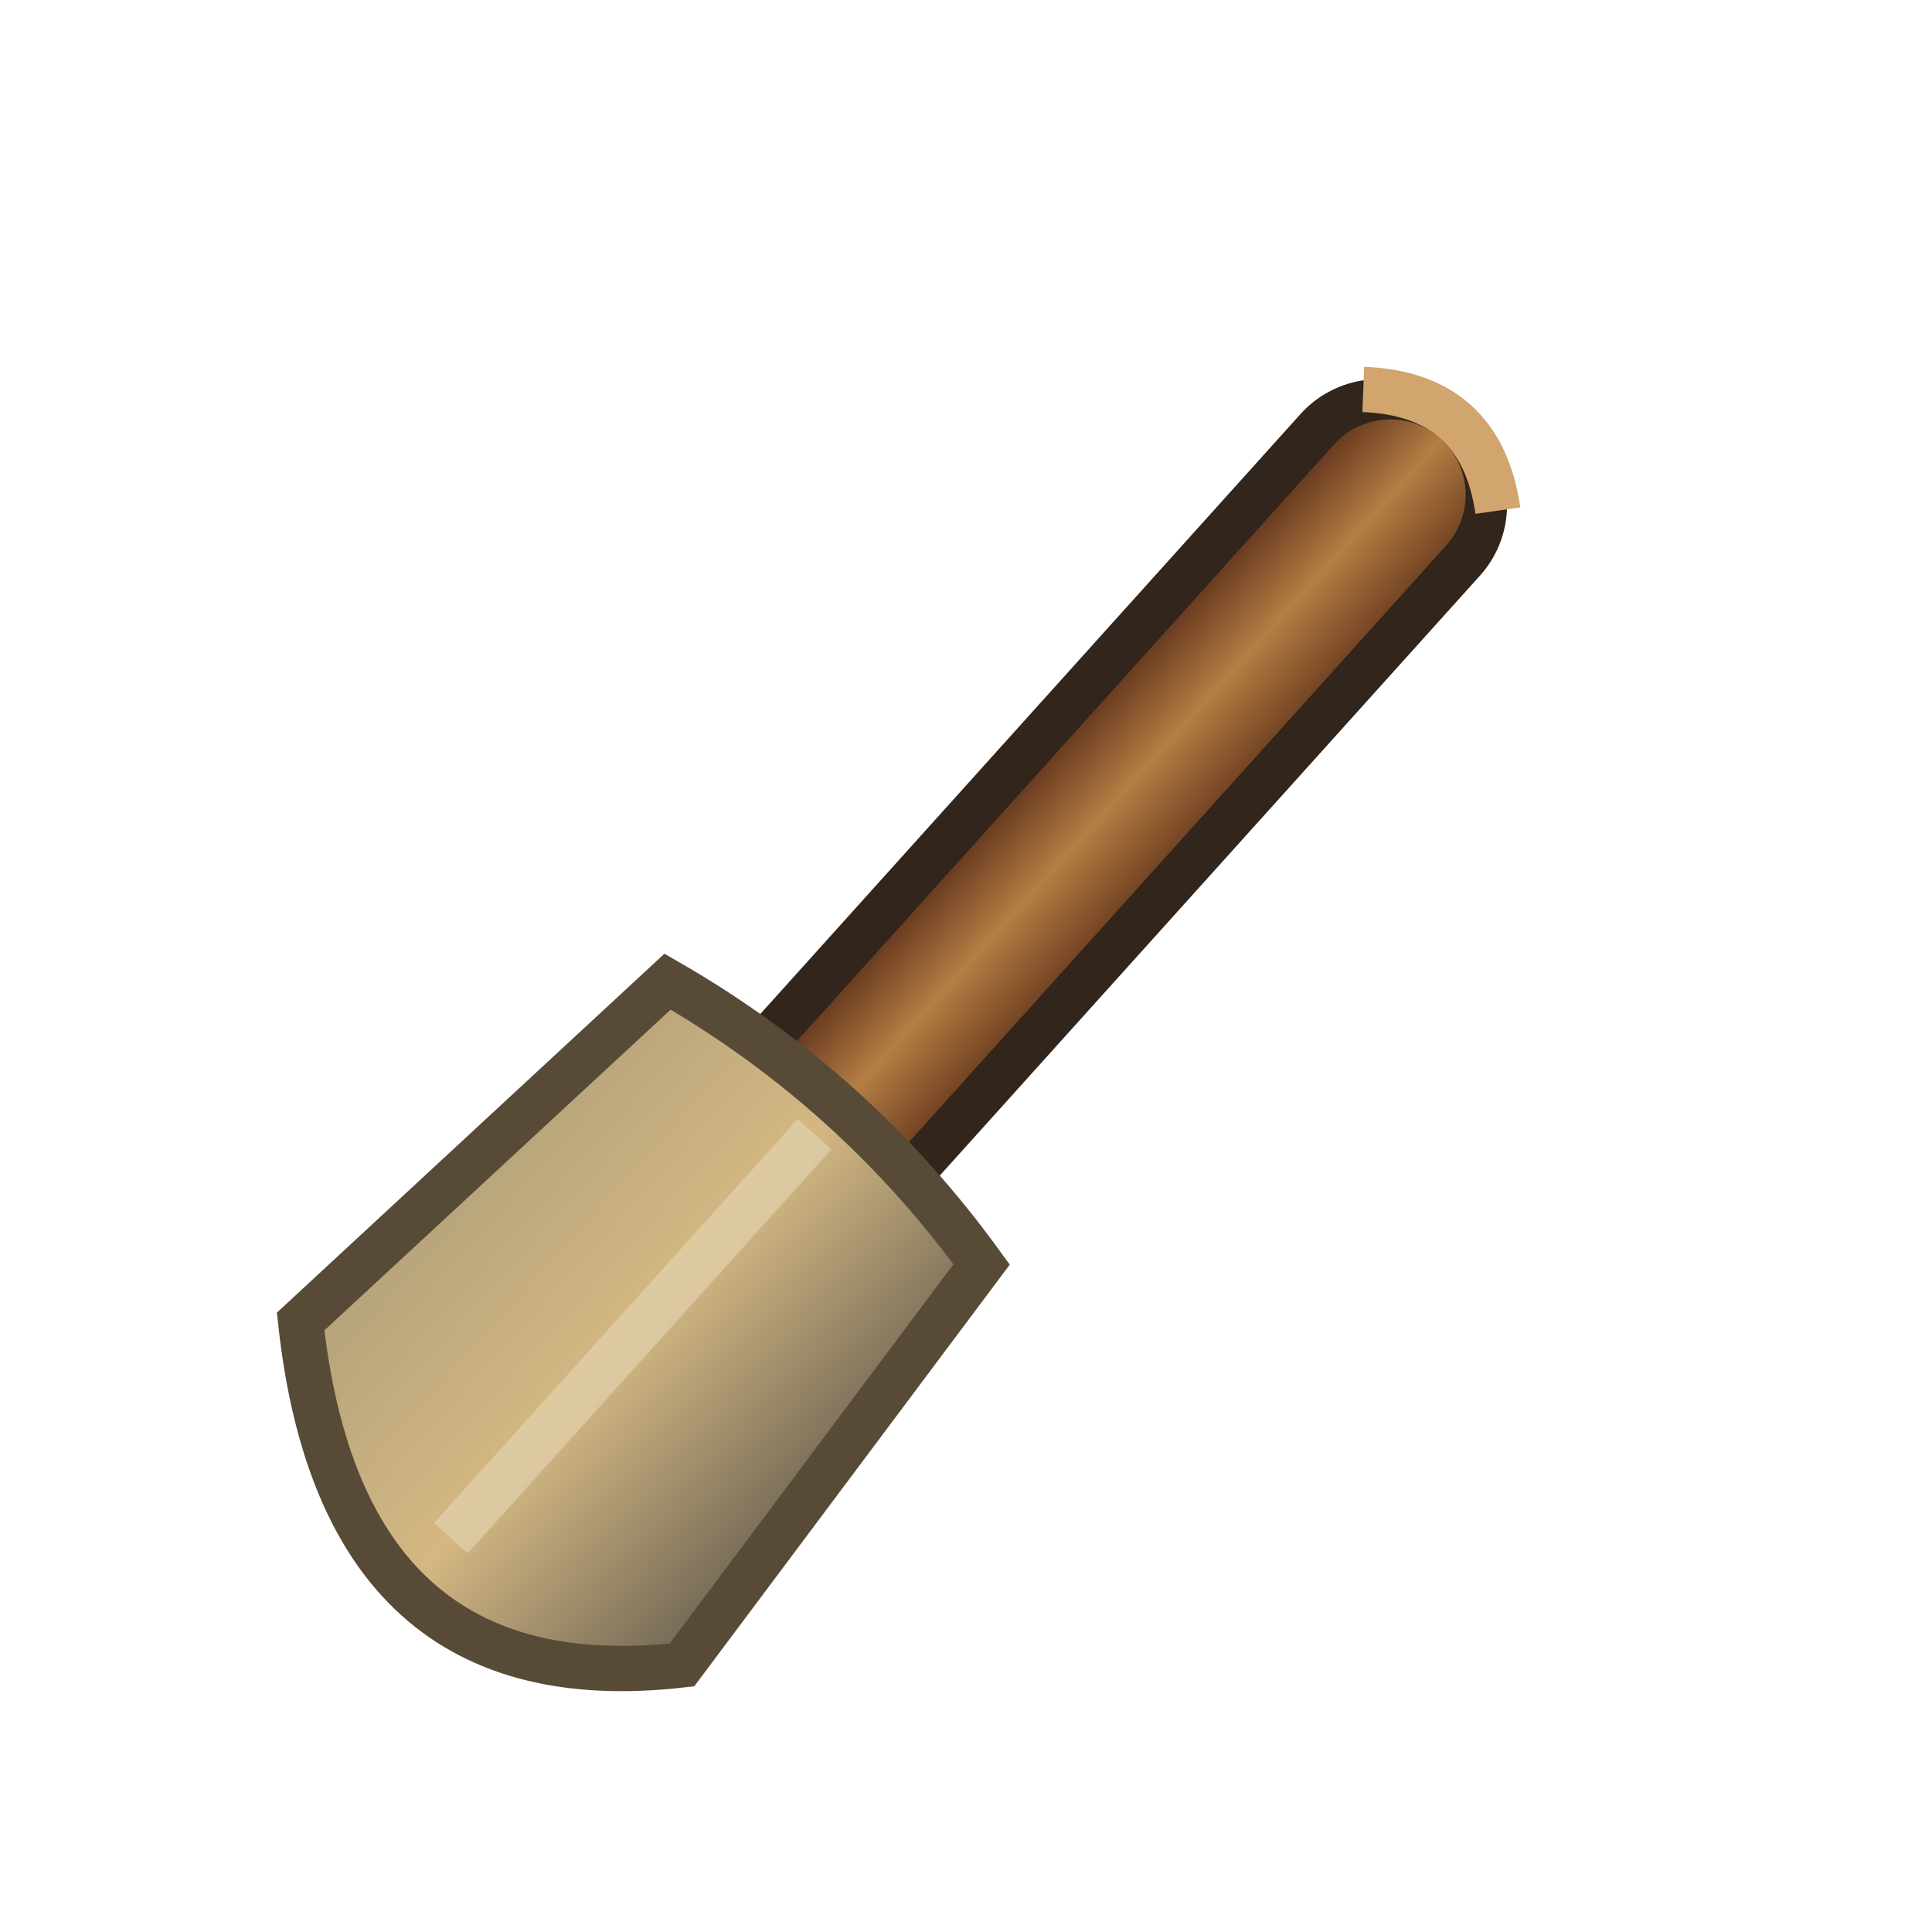
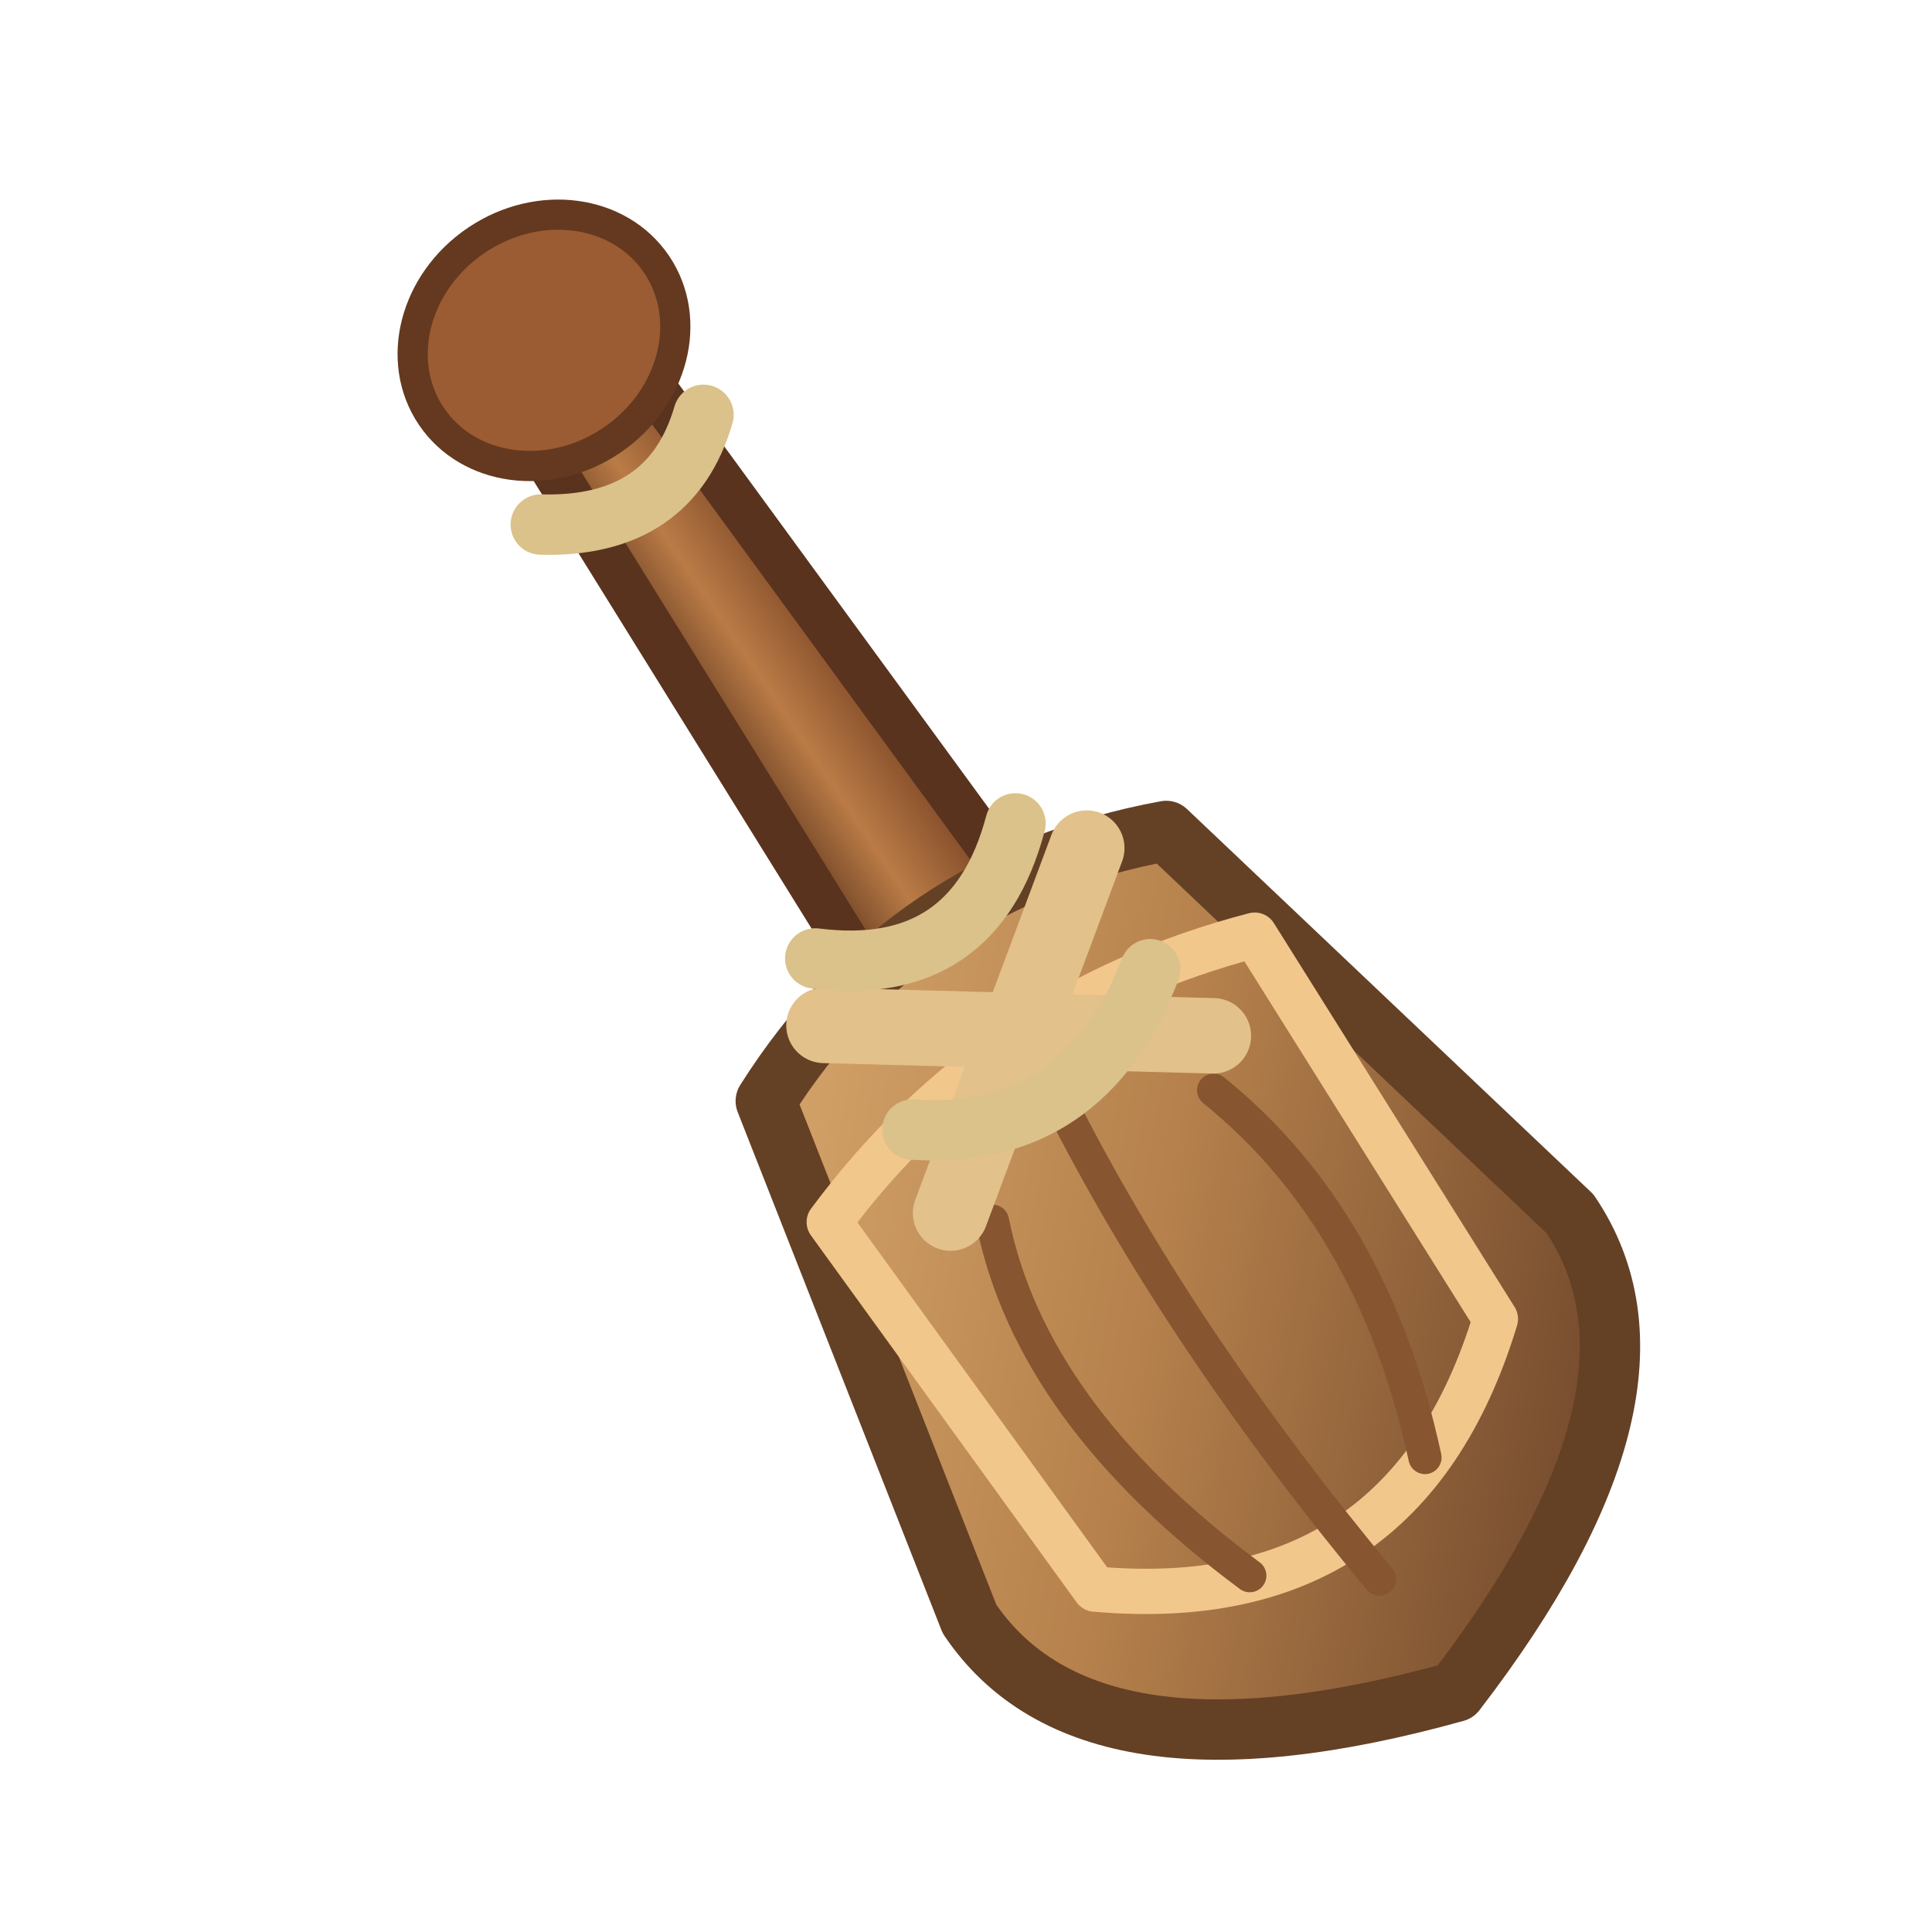
<svg xmlns="http://www.w3.org/2000/svg" width="128" height="128" viewBox="0 0 128 128">
  <defs>
-     <linearGradient id="wood" x1="0" x2="1">
-       <stop stop-color="#6b3c21" />
-       <stop offset=".5" stop-color="#b57e43" />
-       <stop offset="1" stop-color="#754524" />
+     <linearGradient id="shaft" x1="0" x2="1">
+       <stop stop-color="#633b20" />
+       <stop offset=".45" stop-color="#ba7b46" />
+       <stop offset="1" stop-color="#784324" />
    </linearGradient>
-     <linearGradient id="blade" x1="0" x2="1">
-       <stop stop-color="#b4a27a" />
-       <stop offset=".5" stop-color="#d4b883" />
-       <stop offset="1" stop-color="#6f6554" />
+     <linearGradient id="scoop" x1="0" x2=".8" y1="0" y2="1">
+       <stop stop-color="#dbad72" />
+       <stop offset=".5" stop-color="#b6814c" />
+       <stop offset="1" stop-color="#6d452a" />
    </linearGradient>
  </defs>
-   <g transform="rotate(42 64 64)">
-     <rect x="56" y="15" width="16" height="80" rx="7" fill="#31251c" />
-     <rect x="59" y="17" width="10" height="77" rx="5" fill="url(#wood)" />
-     <path d="M50 78 Q64 75 78 78 L81 111 Q66 128 47 111 Z" stroke="#574a37" stroke-width="3" fill="url(#blade)" />
-     <path d="M64 79 L64 115" stroke="#e4d5b2" stroke-opacity=".64" stroke-width="3" />
-     <path d="M58 18 Q64 13 70 18" stroke="#d2a46e" stroke-width="3" fill="none" />
+   <g transform="rotate(-34 64 64)" stroke-linejoin="round" stroke-linecap="round">
+     <path d="M60 14 Q64 9 68 14 L70 67 Q64 73 58 67 Z" fill="url(#shaft)" stroke="#59331e" stroke-width="3" />
+     <ellipse cx="64" cy="14" rx="9" ry="8" fill="#9b5c33" stroke="#64391f" stroke-width="2" />
+     <path d="M48 64 Q64 57 80 64 L88 100 Q88 114 64 122 Q40 114 40 100 Z" fill="url(#scoop)" stroke="#644025" stroke-width="4" />
+     <path d="M47 73 Q64 67 81 73 L80 103 Q64 116 48 103 Z" fill="none" stroke="#f2c78c" stroke-width="3" />
+     <path d="M56 79 Q51 91 57 108 M64 76 Q62 93 64 113 M73 80 Q77 93 71 108" fill="none" stroke="#87552f" stroke-width="2.2" />
+     <path d="M54 62 L75 77 M75 62 L54 77" stroke="#e2c18b" stroke-width="5" />
+     <path d="M56 58 Q64 65 72 58 M55 71 Q64 78 74 71 M57 24 Q64 29 70 24" fill="none" stroke="#dbc18a" stroke-width="4" />
  </g>
</svg>
